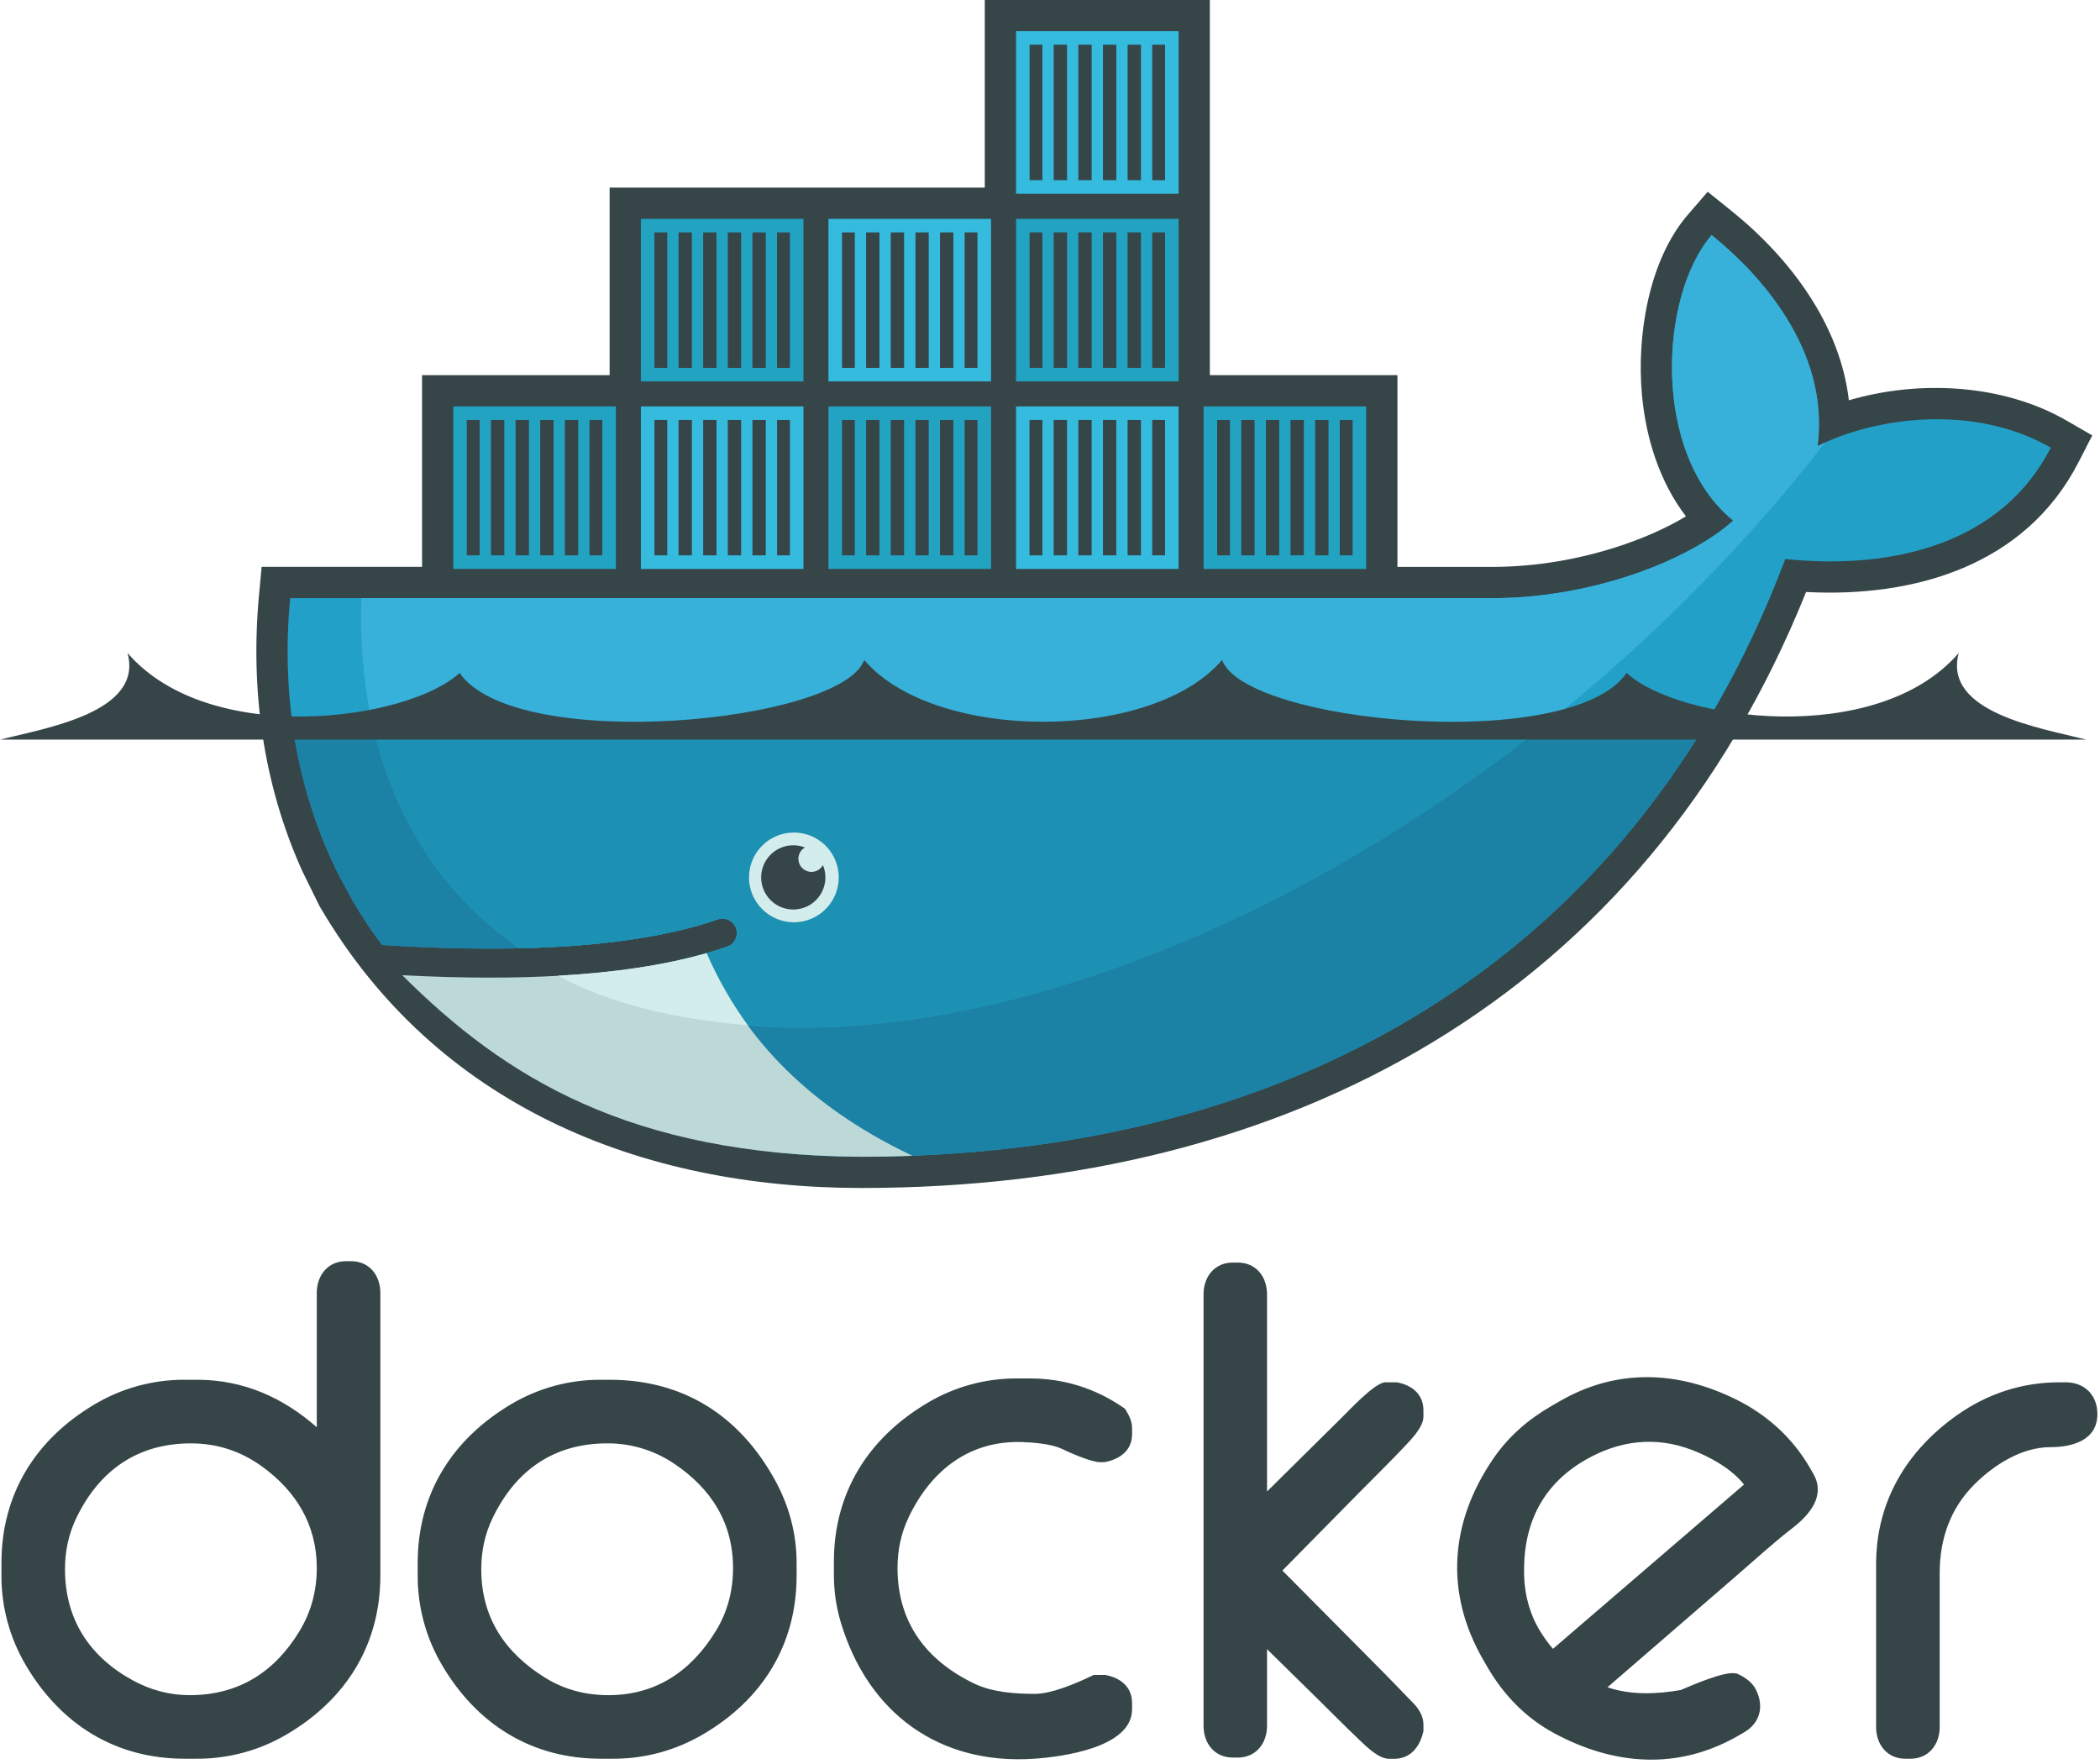
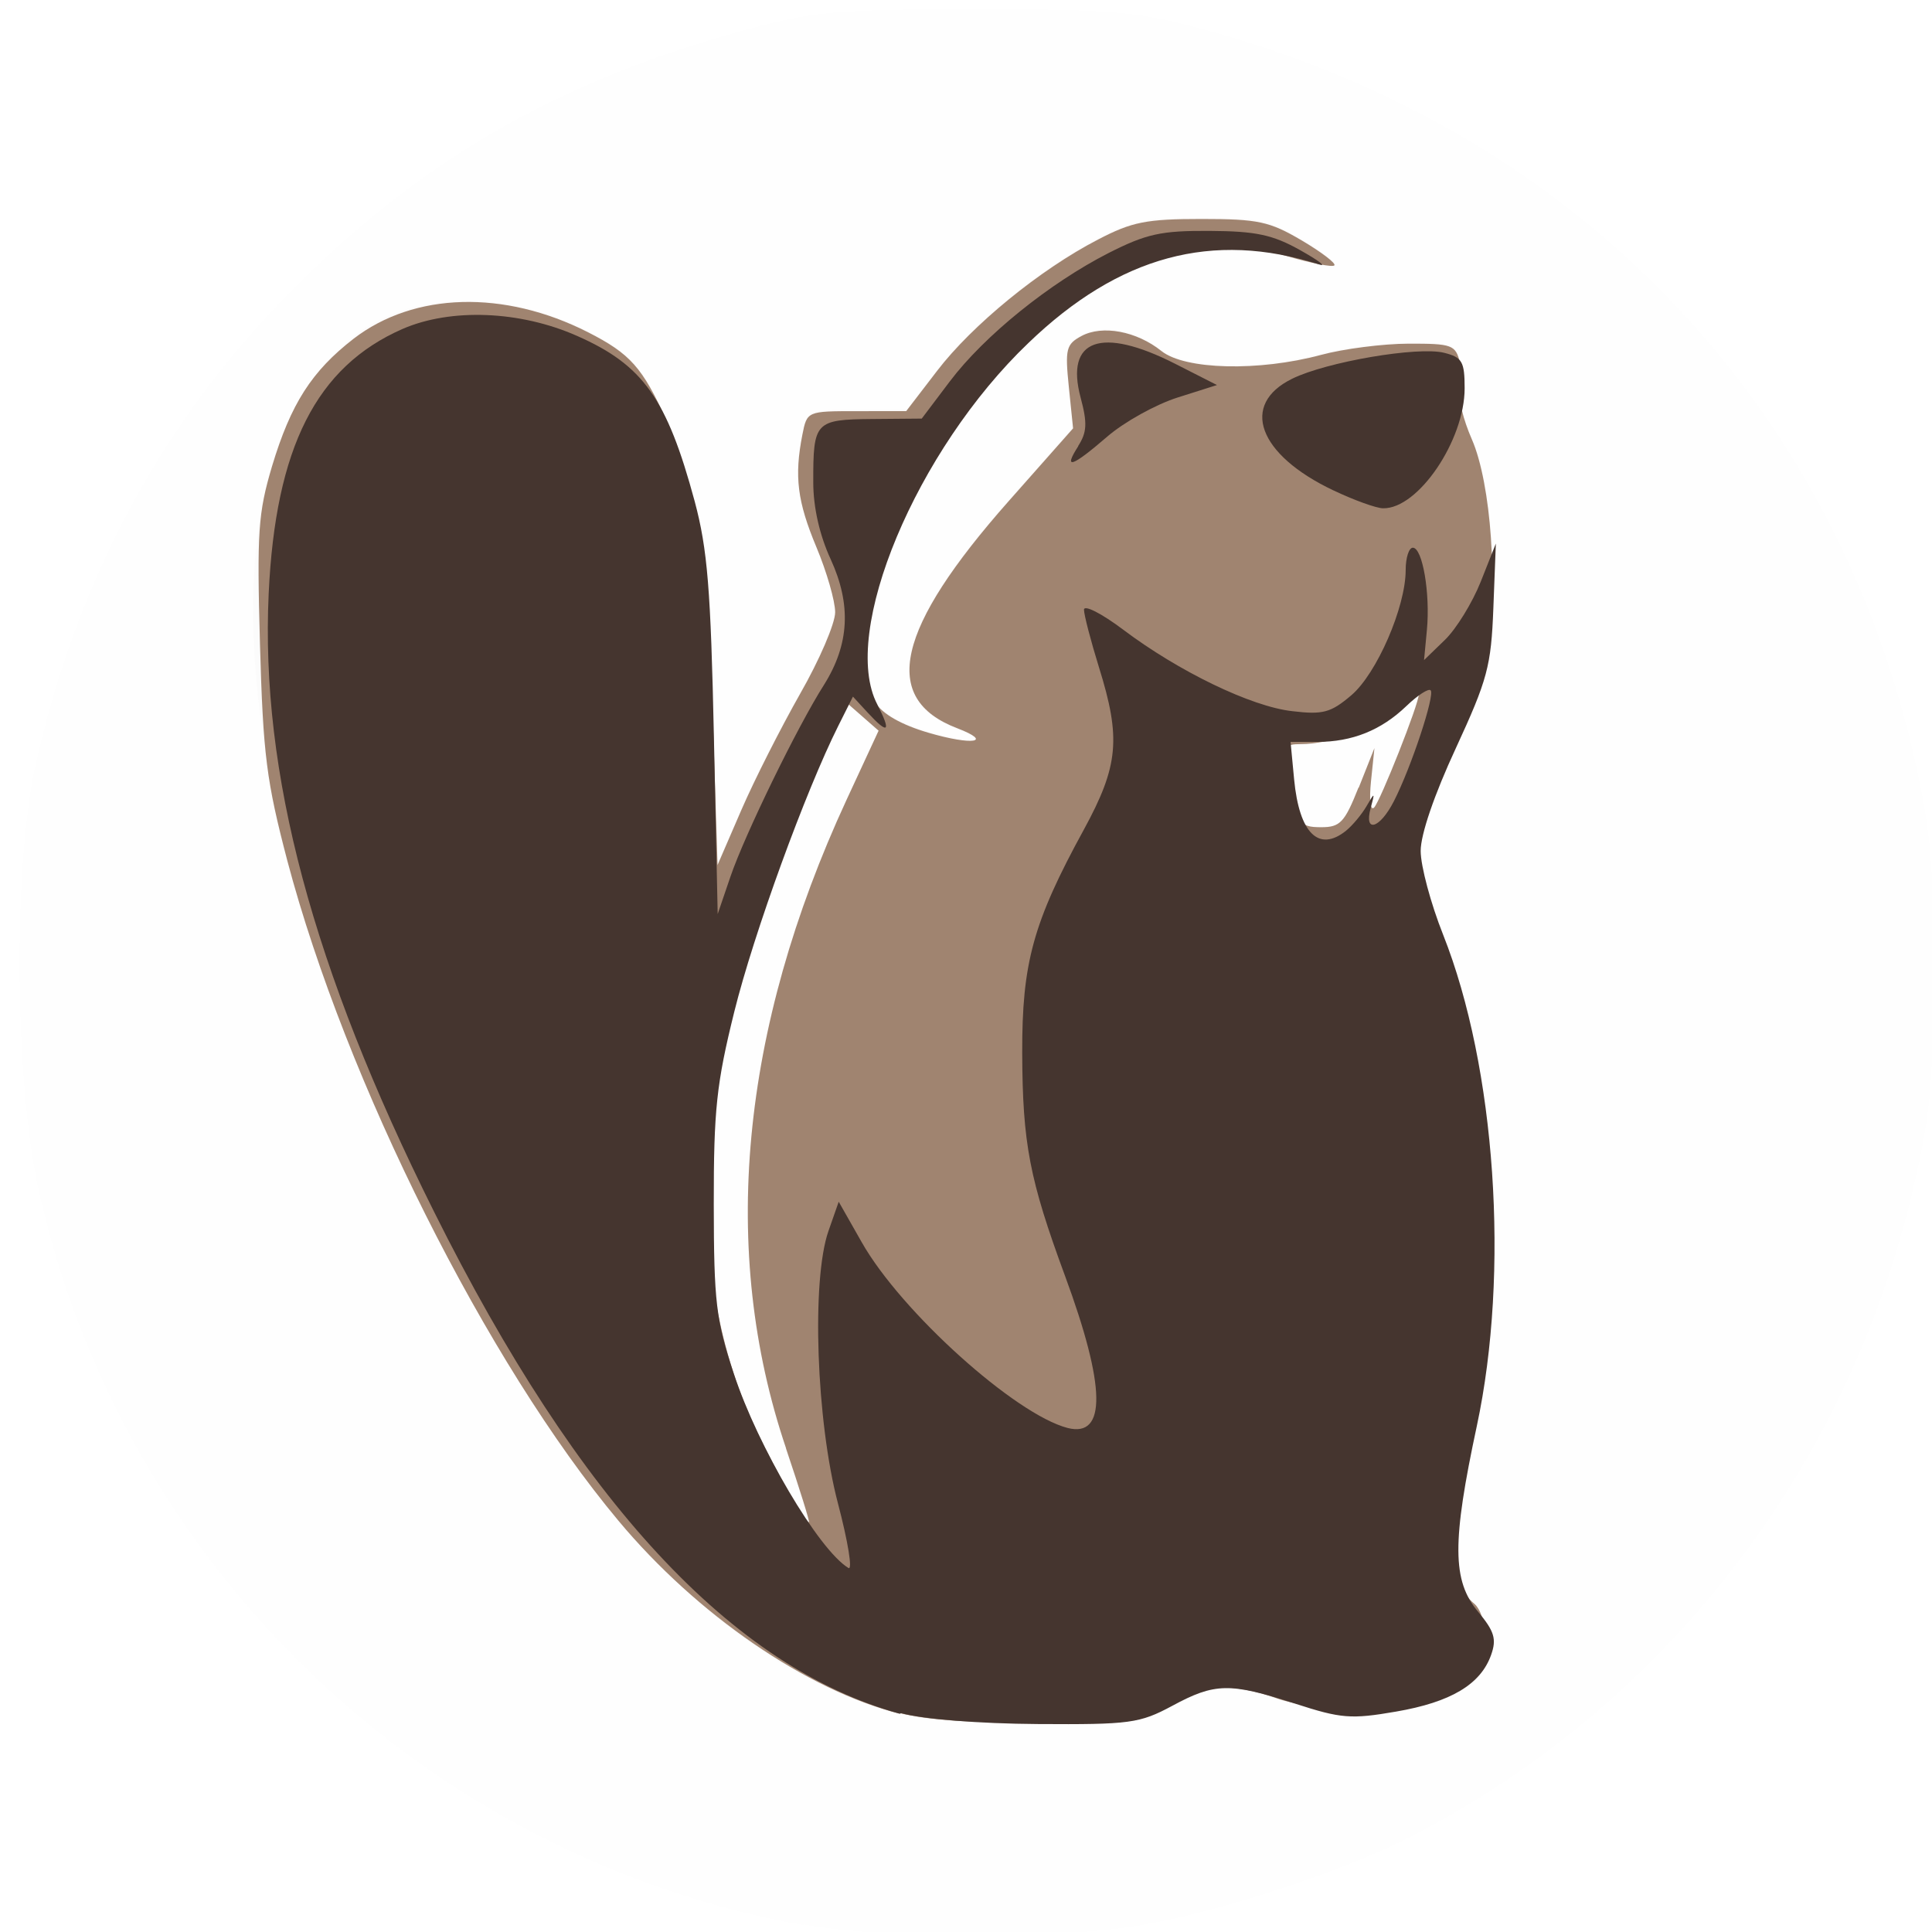
- <svg xmlns="http://www.w3.org/2000/svg" width="256" height="215" fill-rule="evenodd">
-   <path d="M38.617 173.984v-16.362c0-2.15 1.344-3.877 3.57-3.877h.616c2.225 0 3.563 1.73 3.563 3.877v34.447c0 8.4-4.15 15.084-11.382 19.342a21.374 21.374 0 0 1-10.945 2.985h-1.537c-8.402 0-15.077-4.153-19.342-11.38a21.314 21.314 0 0 1-2.984-10.947v-1.535c0-8.403 4.152-15.083 11.378-19.35a21.298 21.298 0 0 1 10.948-2.985h1.537c5.686 0 10.5 2.204 14.578 5.784zM7.924 191.3c0 6.068 2.94 10.63 8.258 13.54 2.15 1.176 4.484 1.808 6.937 1.808 5.956 0 10.374-2.8 13.42-7.857 1.417-2.348 2.077-4.917 2.077-7.648 0-5.26-2.5-9.365-6.73-12.414-2.57-1.848-5.463-2.775-8.618-2.775-6.492 0-11.164 3.28-13.968 9.106-.946 1.97-1.378 4.06-1.378 6.24zm65.324-23.1h1.074c8.978 0 15.806 4.355 20.133 12.192 1.73 3.135 2.656 6.557 2.656 10.142v1.535c0 8.4-4.142 15.093-11.385 19.343-3.353 1.967-7.057 2.984-10.943 2.984h-1.535c-8.402 0-15.08-4.153-19.342-11.38a21.316 21.316 0 0 1-2.987-10.947v-1.535c0-8.404 4.17-15.062 11.377-19.347a21.2 21.2 0 0 1 10.952-2.987zm-14.58 23.1c0 5.9 2.9 10.223 7.865 13.27 2.336 1.43 4.9 2.078 7.638 2.078 5.82 0 10.122-2.95 13.116-7.863 1.428-2.342 2.074-4.915 2.074-7.642 0-5.477-2.638-9.66-7.148-12.693a14.41 14.41 0 0 0-8.198-2.496c-6.492 0-11.164 3.28-13.967 9.106-.948 1.97-1.38 4.06-1.38 6.24zm70.656-14.727c-1.17-.548-3.36-.73-4.624-.778-6.474-.244-11.158 3.402-13.906 9.113-.95 1.97-1.382 4.055-1.382 6.235 0 6.637 3.485 11.284 9.4 14.117 2.164 1.034 4.958 1.23 7.323 1.23 2.08 0 5.02-1.274 6.866-2.15l.32-.152h1.433l.158.032c1.762.367 3.092 1.484 3.092 3.38v.767c0 4.718-8.622 5.798-11.912 6.028-11.6.803-20.293-5.573-23.603-16.647-.575-1.923-.834-3.833-.834-5.837v-1.533c0-8.403 4.17-15.06 11.377-19.34a21.12 21.12 0 0 1 10.95-3h1.536c4.13 0 7.934 1.173 11.344 3.502l.28.194.177.292c.368.6.685 1.316.685 2.042v.767c0 1.978-1.48 3.042-3.266 3.386l-.148.026h-.458c-1.156 0-3.785-1.197-4.817-1.683zm25.134 5.247l9.085-8.986c.85-.827 4.074-4.327 5.343-4.327h1.388l.158.033c1.768.367 3.092 1.486 3.092 3.386v.766c0 1.296-1.518 2.802-2.355 3.7-1.78 1.887-3.654 3.712-5.476 5.56l-9.362 9.504 12.056 12.154a313.304 313.304 0 0 1 3.301 3.396c.385.405.953.9 1.276 1.47.347.526.56 1.12.56 1.752v.8l-.045.185c-.435 1.768-1.557 3.194-3.516 3.194h-.617c-1.282 0-2.73-1.45-3.608-2.28-1.8-1.706-3.557-3.5-5.33-5.243l-5.95-5.84v9.334c0 2.15-1.346 3.878-3.57 3.878h-.6c-2.226 0-3.57-1.728-3.57-3.878v-52.596c0-2.15 1.345-3.87 3.57-3.87h.6c2.223 0 3.57 1.72 3.57 3.87v24.048zm96.577-13.313h.77c2.324 0 3.875 1.566 3.875 3.877 0 3.208-3.067 4.03-5.72 4.03-3.48 0-6.803 2.107-9.202 4.47-3 2.95-4.3 6.726-4.3 10.878v18.76c0 2.15-1.343 3.876-3.57 3.876h-.612c-2.227 0-3.57-1.725-3.57-3.876v-19.836c0-7.617 3.708-13.835 9.9-18.196 3.7-2.605 7.92-3.98 12.438-3.98zm-55.074 37.176c2.82.985 6.035.844 8.928.34 1.48-.63 5.264-2.28 6.656-2.038l.217.037.2.098c.85.412 1.66.995 2.095 1.86 1.014 2.027.527 4.065-1.465 5.216l-.663.383c-7.35 4.242-15.168 3.654-22.495-.308-3.503-1.894-6.183-4.705-8.16-8.132l-.462-.8c-4.72-8.172-4.082-16.768 1.24-24.54 1.837-2.686 4.238-4.76 7.045-6.384l1.062-.613c6.922-3.996 14.34-3.722 21.45-.215 3.823 1.886 6.92 4.697 9.054 8.394l.384.666c1.55 2.686-.458 5.026-2.53 6.626-2.406 1.856-4.835 4.1-7.14 6.08l-15.414 13.33zm-6.655-4.674l23.3-20.037c-1.56-1.966-4.166-3.383-6.38-4.228-4.47-1.703-8.877-1.13-12.976 1.235-5.365 3.098-7.65 8.03-7.45 14.17.08 2.418.73 4.748 2.013 6.805.452.725.957 1.406 1.503 2.055zM147.488 45.732h22.866v23.375h11.56c5.34 0 10.83-.95 15.887-2.664 2.485-.843 5.273-2.015 7.724-3.5-3.228-4.214-4.876-9.535-5.36-14.78-.66-7.135.78-16.42 5.608-22.005l2.404-2.78 2.864 2.303c7.2 5.793 13.276 13.9 14.345 23.118 8.683-2.554 18.878-1.95 26.53 2.467l3.14 1.812-1.652 3.226c-6.47 12.642-20.004 16.556-33.234 15.863-19.797 49.3-62.898 72.653-115.157 72.653-27 0-51.77-10.093-65.876-34.047l-.23-.4-2.055-4.182c-4.768-10.544-6.352-22.095-5.278-33.637l.323-3.457H51.45V45.732h22.865V22.866h45.733V0h27.44v45.732" fill="#364548" />
-   <path d="M221.57 54.38c1.533-11.916-7.384-21.275-12.914-25.72-6.373 7.368-7.363 26.678 2.635 34.808-5.58 4.956-17.337 9.448-29.376 9.448H35.37c-1.17 12.567 1.036 24.14 6.075 34.045l1.667 3.05a56.536 56.536 0 0 0 3.455 5.184c6.025.387 11.58.52 16.662.408h.002c9.987-.22 18.136-1.4 24.312-3.54a1.761 1.761 0 0 1 1.153 3.326c-.822.286-1.678.552-2.562.805h-.003c-4.863 1.4-10.078 2.323-16.806 2.738.4.007-.416.06-.418.06-.23.015-.517.048-.747.06-2.648.15-5.506.18-8.428.18-3.196 0-6.343-.06-9.862-.24l-.1.06c12.2 13.724 31.302 21.955 55.234 21.955 50.648 0 93.608-22.452 112.632-72.857 13.496 1.385 26.467-2.057 32.367-13.575-9.398-5.423-21.484-3.694-28.443-.196" fill="#22a0c8" />
-   <path d="M221.57 54.38c1.533-11.916-7.384-21.275-12.914-25.72-6.373 7.368-7.363 26.678 2.635 34.808-5.58 4.956-17.337 9.448-29.376 9.448H44.048c-.598 19.246 6.544 33.855 19.18 42.687h.003c9.987-.22 18.136-1.4 24.312-3.54a1.761 1.761 0 0 1 1.153 3.326c-.822.286-1.678.552-2.562.805h-.003c-4.863 1.4-10.526 2.443-17.254 2.858-.002 0-.163-.155-.165-.155 17.237 8.842 42.23 8.8 70.885-2.197 32.13-12.344 62.03-35.86 82.9-62.757a25.23 25.23 0 0 0-.917.436" fill="#37b1d9" />
-   <path d="M35.645 88.186c.9 6.732 2.88 13.035 5.8 18.776l1.667 3.05a56.432 56.432 0 0 0 3.455 5.184c6.026.387 11.58.52 16.664.408 9.987-.22 18.136-1.4 24.312-3.54a1.761 1.761 0 0 1 1.153 3.326c-.822.286-1.678.552-2.562.805h-.003c-4.863 1.4-10.496 2.383-17.224 2.8-.23.014-.634.017-.867.03-2.646.148-5.475.24-8.398.24a192.82 192.82 0 0 1-9.98-.24C61.862 132.75 81.082 141 105.014 141c43.36 0 81.084-16.458 102.98-52.822H35.645" fill="#1b81a5" />
-   <path d="M45.367 88.186c2.592 11.82 8.82 21.1 17.864 27.418 9.987-.22 18.136-1.4 24.312-3.54a1.761 1.761 0 0 1 1.153 3.326c-.822.286-1.678.552-2.562.805h-.003c-4.863 1.4-10.615 2.383-17.344 2.8 17.236 8.84 42.157 8.713 70.8-2.293 17.334-6.66 34.017-16.574 48.984-28.515H45.367" fill="#1d91b4" />
-   <path d="M55.26 49.543h19.818V69.36H55.26V49.543zm1.65 1.652h1.564V67.7H56.9V51.195zm2.94 0h1.627V67.7H59.85V51.195zm3.002 0h1.627V67.7h-1.627V51.195zm3.004 0h1.626V67.7h-1.626V51.195zm3.003 0h1.626V67.7H68.86V51.195zm3.002 0h1.565V67.7H71.86V51.195zm6.264-24.518h19.82v19.817h-19.82V26.677zm1.652 1.652h1.563v16.514h-1.563V28.33zm2.94 0h1.626v16.514H82.72V28.33zm3.002 0h1.626v16.514H85.72V28.33zm3.003 0h1.626v16.514h-1.626V28.33zm3.003 0h1.627v16.514h-1.627V28.33zm3.002 0h1.566v16.514h-1.566V28.33z" fill="#23a3c2" />
-   <path d="M78.126 49.543h19.82V69.36h-19.82V49.543zm1.652 1.652h1.563V67.7h-1.563V51.195zm2.94 0h1.626V67.7H82.72V51.195zm3.002 0h1.626V67.7H85.72V51.195zm3.003 0h1.626V67.7h-1.626V51.195zm3.003 0h1.627V67.7h-1.627V51.195zm3.002 0h1.566V67.7h-1.566V51.195z" fill="#34bbde" />
-   <path d="M100.993 49.543h19.818V69.36h-19.818V49.543zm1.65 1.652h1.563V67.7h-1.563V51.195zm2.94 0h1.626V67.7h-1.626V51.195zm3.003 0h1.626V67.7h-1.626V51.195zm3.003 0h1.626V67.7H111.6V51.195zm3.002 0h1.628V67.7h-1.628V51.195zm3.003 0h1.564V67.7h-1.564V51.195z" fill="#23a3c2" />
-   <path d="M100.993 26.677h19.818v19.817h-19.818V26.677zm1.65 1.652h1.563v16.514h-1.563V28.33zm2.94 0h1.626v16.514h-1.626V28.33zm3.003 0h1.626v16.514h-1.626V28.33zm3.003 0h1.626v16.514H111.6V28.33zm3.002 0h1.628v16.514h-1.628V28.33zm3.003 0h1.564v16.514h-1.564V28.33zm6.264 21.214h19.818V69.36H123.86V49.543zm1.652 1.652h1.563V67.7H125.5V51.195zm2.94 0h1.626V67.7h-1.626V51.195zm3.002 0h1.626V67.7h-1.626V51.195zm3.003 0h1.627V67.7h-1.627V51.195zm3.003 0h1.627V67.7h-1.627V51.195zm3.003 0h1.564V67.7h-1.564V51.195z" fill="#34bbde" />
-   <path d="M123.86 26.677h19.818v19.817H123.86V26.677zm1.652 1.652h1.563v16.514h-1.563V28.33zm2.94 0h1.626v16.514h-1.626V28.33zm3.002 0h1.626v16.514h-1.626V28.33zm3.003 0h1.627v16.514h-1.627V28.33zm3.003 0h1.627v16.514h-1.627V28.33zm3.003 0h1.564v16.514h-1.564V28.33z" fill="#23a3c2" />
-   <path d="M123.86 3.8h19.818v19.82H123.86V3.8zm1.652 1.65h1.563v16.516h-1.563V5.46zm2.94 0h1.626v16.516h-1.626V5.46zm3.002 0h1.626v16.516h-1.626V5.46zm3.003 0h1.627v16.516h-1.627V5.46zm3.003 0h1.627v16.516h-1.627V5.46zm3.003 0h1.564v16.516h-1.564V5.46z" fill="#34bbde" />
-   <path d="M146.725 49.543h19.818V69.36h-19.818V49.543zm1.65 1.652h1.565V67.7h-1.564V51.195zm2.94 0h1.627V67.7h-1.626V51.195zm3.004 0h1.627V67.7h-1.627V51.195zm3.002 0h1.627V67.7h-1.627V51.195zm3.004 0h1.626V67.7h-1.626V51.195zm3.002 0h1.564V67.7h-1.564V51.195z" fill="#23a3c2" />
-   <path d="M96.704 101.492a5.468 5.468 0 1 1-.002 10.935 5.468 5.468 0 0 1 .002-10.935" fill="#d3ecec" />
-   <path d="M96.704 103.043a3.9 3.9 0 0 1 1.417.265 1.598 1.598 0 0 0 .798 2.98c.605 0 1.13-.335 1.402-.83a3.915 3.915 0 1 1-3.617-2.414M0 90.162h254.327c-5.537-1.404-17.52-3.302-15.544-10.56-10.07 11.652-34.353 8.175-40.482 2.43-6.824 9.898-46.554 6.135-49.325-1.576-8.556 10.04-35.067 10.04-43.623 0-2.773 7.7-42.502 11.474-49.327 1.575-6.128 5.746-30.4 9.223-40.48-2.428C17.522 86.86 5.54 88.758 0 90.163" fill="#364548" />
-   <path d="M111.237 140.9c-13.54-6.425-20.97-15.16-25.106-24.694-5.03 1.435-11.075 2.353-18.1 2.747-2.646.148-5.43.224-8.35.224-3.368 0-6.917-.1-10.643-.297 12.417 12.4 27.692 21.964 55.976 22.138 2.088 0 4.16-.04 6.223-.118" fill="#bdd9d7" />
-   <path d="M91.16 124.994c-1.873-2.543-3.7-5.74-5.026-8.8-5.03 1.437-11.077 2.355-18.103 2.75 4.826 2.62 11.727 5.046 23.13 6.05" fill="#d3ecec" />
+ <svg xmlns="http://www.w3.org/2000/svg" width="256" height="256" version="1.1" viewBox="0 0 256 256">
+   <g transform="matrix(.992 0 0 1 2.17 1.08)">
+     <path d="m105 254c-50.4-9.09-90.9-47.7-102-97.3-3.21-14.1-3.46-42.7-.497-56.1 5.4-24.4 16.7-45.4 33.6-62.5 17.9-18.2 37.3-29.1 63.5-35.8 7.31-1.86 11.3-2.16 28.5-2.16s21.2.302 28.5 2.16c50.5 12.8 86.3 49.1 97.2 98.3 1.93 8.78 2.31 13.3 2.26 27.5-.045 14.7-.408 18.5-2.65 28.1-8.8 37.6-33.5 69.1-67.6 86.3-8.8 4.44-25 9.7-35.5 11.5-11.1 1.93-34.2 1.89-45.1-.068z" fill="#fefefe" />
+     <path d="m118 226c-22.7-5.68-42.9-26.6-62.6-64.7-28.1-54.4-31.7-104-8.67-119 7.89-4.88 19.4-4.7 29.6.443 5.66 2.86 7.27 4.66 10.5 11.7 3.97 8.67 5.52 18.6 6.19 39.6l.618 19.3 3.18-7.29c1.75-4.01 5.28-10.9 7.85-15.4 2.57-4.45 4.68-9.31 4.68-10.8 0-1.48-1.12-5.35-2.5-8.62-2.56-6.08-2.97-9.38-1.88-14.9.624-3.12.631-3.13 7.25-3.13l6.62-.004 4.13-5.34c4.66-6.04 13.7-13.4 21.5-17.4 4.52-2.34 6.45-2.72 13.8-2.72 7.58 0 9.08.319 13.4 2.84 2.66 1.56 4.62 3.05 4.36 3.31s-3.07-.286-6.26-1.21c-7.94-2.31-15.9-1.48-24 2.5-19.2 9.44-38.7 45-31.1 56.6 1.03 1.58 3.54 2.99 7.16 4.04 5.88 1.71 8.72 1.26 3.81-.608-10.3-3.91-8.17-13.2 6.9-30.1l8.59-9.63-.569-5.51c-.515-4.99-.357-5.63 1.68-6.72 2.8-1.5 7.37-.653 10.7 1.99 3.16 2.49 13 2.72 21.3.509 3.02-.812 8.3-1.48 11.7-1.49 5.82-.011 6.27.155 6.86 2.49.345 1.37.373 3.16.062 3.97-.311.81.378 3.6 1.53 6.21 2.59 5.86 3.56 19.7 1.91 27.3-.638 2.98-2.94 9.08-5.12 13.6-5.45 11.2-5.66 12.9-2.53 20.3 5.37 12.7 9.29 37 8.28 51.1-.299 4.15-1.74 13.4-3.21 20.5-2.8 13.7-2.58 18.5 1 21.5.822.683 1.5 2.68 1.5 4.44 0 3.72-2.8 6.71-7.9 8.41-4.78 1.6-15.1 1.42-20.1-.361-5.97-2.11-10.9-1.87-15 .723-3.08 1.95-5.05 2.24-16.5 2.46-8.83.166-14.9-.224-18.9-1.22zm-15.2-35.2c-8.89-26.1-6.13-55.4 8.09-85.9l4.28-9.16-4.58-3.98-4.01 8.66c-16.3 35.2-18.8 66.2-7.12 89.3 3.09 6.12 5.89 10.9 6.41 10.9.138 0-1.24-4.39-3.06-9.75zm76.5-87.5 2.1-5.25-.456 4.37c-.259 2.49-.08 4 .416 3.5.818-.818 5.97-13.7 5.97-15 0-.311-1.36.582-3.03 1.98-3.09 2.6-8.64 4.61-12.8 4.62-2.1.005-2.24.329-1.66 3.76 1.14 6.77 1.44 7.25 4.46 7.25 2.52 0 3.12-.629 4.97-5.25z" fill="#fcfbfb" />
+     <path d="m118 226c-22.7-5.68-42.9-26.6-62.6-64.7-21.5-41.7-28.9-80.3-20-104 6.4-17.1 23.5-23 41-14.2 5.66 2.86 7.27 4.66 10.5 11.7 3.97 8.67 5.52 18.6 6.19 39.6l.618 19.3 3.18-7.29c1.75-4.01 5.28-10.9 7.85-15.4 2.57-4.45 4.68-9.31 4.68-10.8 0-1.48-1.12-5.35-2.5-8.62-2.56-6.08-2.97-9.38-1.88-14.9.624-3.12.631-3.13 7.25-3.13l6.62-.004 4.13-5.34c4.66-6.04 13.7-13.4 21.5-17.4 4.52-2.34 6.45-2.72 13.8-2.72 7.58 0 9.08.319 13.4 2.84 2.66 1.56 4.62 3.05 4.36 3.31s-3.07-.286-6.26-1.21c-7.94-2.31-15.9-1.48-24 2.5-19.2 9.44-38.7 45-31.1 56.6 1.03 1.58 3.54 2.99 7.16 4.04 5.88 1.71 8.72 1.26 3.81-.608-10.3-3.91-8.17-13.2 6.9-30.1l8.59-9.63-.569-5.51c-.515-4.99-.357-5.63 1.68-6.72 2.8-1.5 7.37-.653 10.7 1.99 3.16 2.49 13 2.72 21.3.509 3.02-.812 8.3-1.48 11.7-1.49 5.82-.011 6.27.155 6.86 2.49.345 1.37.373 3.16.062 3.97-.311.81.378 3.6 1.53 6.21 2.59 5.86 3.56 19.7 1.91 27.3-.638 2.98-2.94 9.08-5.12 13.6-5.45 11.2-5.66 12.9-2.53 20.3 5.37 12.7 9.29 37 8.28 51.1-.299 4.15-1.74 13.4-3.21 20.5-2.8 13.7-2.58 18.5 1 21.5.822.683 1.5 2.68 1.5 4.44 0 3.72-2.8 6.71-7.9 8.41-4.78 1.6-15.1 1.42-20.1-.361-5.97-2.11-10.9-1.87-15 .723-3.08 1.95-5.05 2.24-16.5 2.46-8.83.166-14.9-.224-18.9-1.22zm-15.2-35.2c-8.89-26.1-6.13-55.4 8.09-85.9l4.28-9.16-4.58-3.98-4.01 8.66c-16.3 35.2-18.8 66.2-7.12 89.3 3.09 6.12 5.89 10.9 6.41 10.9.138 0-1.24-4.39-3.06-9.75zm76.5-87.5 2.1-5.25-.456 4.37c-.259 2.49-.08 4 .416 3.5.818-.818 5.97-13.7 5.97-15 0-.311-1.36.582-3.03 1.98-3.09 2.6-8.64 4.61-12.8 4.62-2.1.005-2.24.329-1.66 3.76 1.14 6.77 1.44 7.25 4.46 7.25 2.52 0 3.12-.629 4.97-5.25z" fill="#fbfbfb" />
+     <path d="m118 226c-12.4-3.11-27.1-13.1-37.6-25.6-17.6-20.9-36.4-58.2-44.2-87.4-2.8-10.6-3.24-14-3.66-28.7-.421-14.9-.247-17.4 1.61-23.6 2.52-8.31 5.31-12.6 10.9-16.9 8.09-6.17 20.1-6.5 31.3-.859 5.66 2.86 7.27 4.66 10.5 11.7 3.97 8.67 5.52 18.6 6.19 39.6l.618 19.3 3.18-7.29c1.75-4.01 5.28-10.9 7.85-15.4 2.57-4.45 4.68-9.31 4.68-10.8 0-1.48-1.12-5.35-2.5-8.62-2.56-6.08-2.97-9.38-1.88-14.9.624-3.12.631-3.13 7.25-3.13l6.62-.004 4.13-5.34c4.66-6.04 13.7-13.4 21.5-17.4 4.52-2.34 6.45-2.72 13.8-2.72 7.58 0 9.08.319 13.4 2.84 2.66 1.56 4.62 3.05 4.36 3.31s-3.07-.286-6.26-1.21c-7.94-2.31-15.9-1.48-24 2.5-19.2 9.44-38.7 45-31.1 56.6 1.03 1.58 3.54 2.99 7.16 4.04 5.88 1.71 8.72 1.26 3.81-.608-10.3-3.91-8.17-13.2 6.9-30.1l8.59-9.63-.569-5.51c-.515-4.99-.357-5.63 1.68-6.72 2.8-1.5 7.37-.653 10.7 1.99 3.16 2.49 13 2.72 21.3.509 3.02-.812 8.3-1.48 11.7-1.49 5.82-.011 6.27.155 6.86 2.49.345 1.37.373 3.16.062 3.97-.311.81.378 3.6 1.53 6.21 2.59 5.86 3.56 19.7 1.91 27.3-.638 2.98-2.94 9.08-5.12 13.6-5.45 11.2-5.66 12.9-2.53 20.3 5.37 12.7 9.29 37 8.28 51.1-.299 4.15-1.74 13.4-3.21 20.5-2.8 13.7-2.58 18.5 1 21.5.822.683 1.5 2.68 1.5 4.44 0 3.72-2.8 6.71-7.9 8.41-4.78 1.6-15.1 1.42-20.1-.361-5.97-2.11-10.9-1.87-15 .723-3.08 1.95-5.05 2.24-16.5 2.46-8.83.166-14.9-.224-18.9-1.22zm-15.2-35.2c-8.89-26.1-6.13-55.4 8.09-85.9l4.28-9.16-4.58-3.98-4.01 8.66c-16.3 35.2-18.8 66.2-7.12 89.3 3.09 6.12 5.89 10.9 6.41 10.9.138 0-1.24-4.39-3.06-9.75zm76.5-87.5 2.1-5.25-.456 4.37c-.259 2.49-.08 4 .416 3.5.818-.818 5.97-13.7 5.97-15 0-.311-1.36.582-3.03 1.98-3.09 2.6-8.64 4.61-12.8 4.62-2.1.005-2.24.329-1.66 3.76 1.14 6.77 1.44 7.25 4.46 7.25 2.52 0 3.12-.629 4.97-5.25z" fill="#a08470" />
+     <path d="m118 226c-22.4-6.14-42.9-28.1-62.2-66.5-16.3-32.4-23.2-58.2-22.1-81.9.906-19.4 6.38-30.1 17.9-35.1 6.46-2.78 15.7-2.41 23.3.932 8.83 3.86 12 8.32 15.7 21.9 1.72 6.37 2.15 11.7 2.57 31.2l.507 23.5 1.72-5c1.89-5.48 8.9-19.8 12.5-25.4 3.37-5.34 3.65-10.6.876-16.6-1.48-3.18-2.33-6.88-2.33-10.2-.015-8.04.248-8.32 7.85-8.39l6.64-.057 3.76-4.94c4.62-6.06 13.3-13 21.2-17 5.05-2.54 7.02-2.97 13.5-2.93 6.19.037 8.42.508 12.1 2.56 2.48 1.38 3.6 2.23 2.5 1.88-14.2-4.48-26.7-1.15-38.8 10.4-15 14.2-25.2 38.4-20.2 47.9 1.91 3.7 1.48 4.06-1.29 1.08l-1.96-2.11-1.95 3.86c-4.36 8.62-11.3 27.5-13.9 37.9-2.38 9.52-2.75 13-2.74 25.5.018 13 .295 15.3 2.69 22.5 3.21 9.64 11.3 23.3 15.3 25.7.571.347-.059-3.5-1.4-8.55-2.9-10.9-3.56-29.6-1.27-36.1l1.37-3.88 3.08 5.38c5.27 9.22 20.5 22.8 27.5 24.6 5.22 1.31 5.1-5.51-.369-20.2-4.72-12.7-5.66-17.5-5.7-29.5-.036-11.9 1.45-17.3 8.24-29.6 4.64-8.45 4.97-12.1 2.01-21.5-1.09-3.49-1.99-6.92-2-7.62-.007-.705 2.35.483 5.24 2.64 7.38 5.52 17.1 10.2 22.6 10.8 4.08.483 5.12.205 7.86-2.1 3.41-2.87 7.27-11.7 7.27-16.6 0-1.63.43-2.96.955-2.96 1.3 0 2.34 6.08 1.88 10.9l-.381 3.99 2.77-2.66c1.53-1.46 3.68-4.94 4.8-7.72l2.02-5.06-.331 8.53c-.299 7.72-.777 9.48-5.02 18.6-2.87 6.14-4.69 11.4-4.69 13.6 0 1.99 1.35 6.99 3 11.1 7.03 17.6 8.9 44.7 4.5 65.1-3.33 15.4-3.29 20.5.162 24.6 2.18 2.59 2.5 3.63 1.75 5.72-1.39 3.91-5.37 6.27-12.7 7.52-6.01 1.03-7.34.926-13.5-1.06-8.69-2.8-10.7-2.76-16.4.299-4.36 2.32-5.64 2.49-18 2.41-7.8-.052-15.3-.649-18.2-1.44zm59.6-117c.862-.688 2.09-2.15 2.74-3.25 1.11-1.9 1.14-1.89.557.25-.92 3.36 1.22 2.74 3.1-.913 2.31-4.47 5.52-14.1 4.91-14.7-.282-.282-1.75.663-3.25 2.1-3.36 3.2-7.23 4.74-11.9 4.74h-3.56l.477 4.97c.688 7.16 3.3 9.7 6.96 6.78zm-1.68-45.1c-10.1-4.75-12.5-11.4-5.5-14.8 4.57-2.23 16.8-4.31 20.3-3.43 2.4.603 2.73 1.16 2.73 4.7 0 6.88-6.2 16-10.9 15.9-.888-.005-3.87-1.07-6.62-2.37zm-34.1-5.87c1.18-1.82 1.25-3.04.337-6.42-2.09-7.75 2.72-9.47 12.6-4.5l5.61 2.83-5.28 1.66c-2.9.915-7.12 3.24-9.37 5.17-4.74 4.06-5.94 4.45-3.87 1.26z" fill="#45352f" />
+   </g>
</svg>
